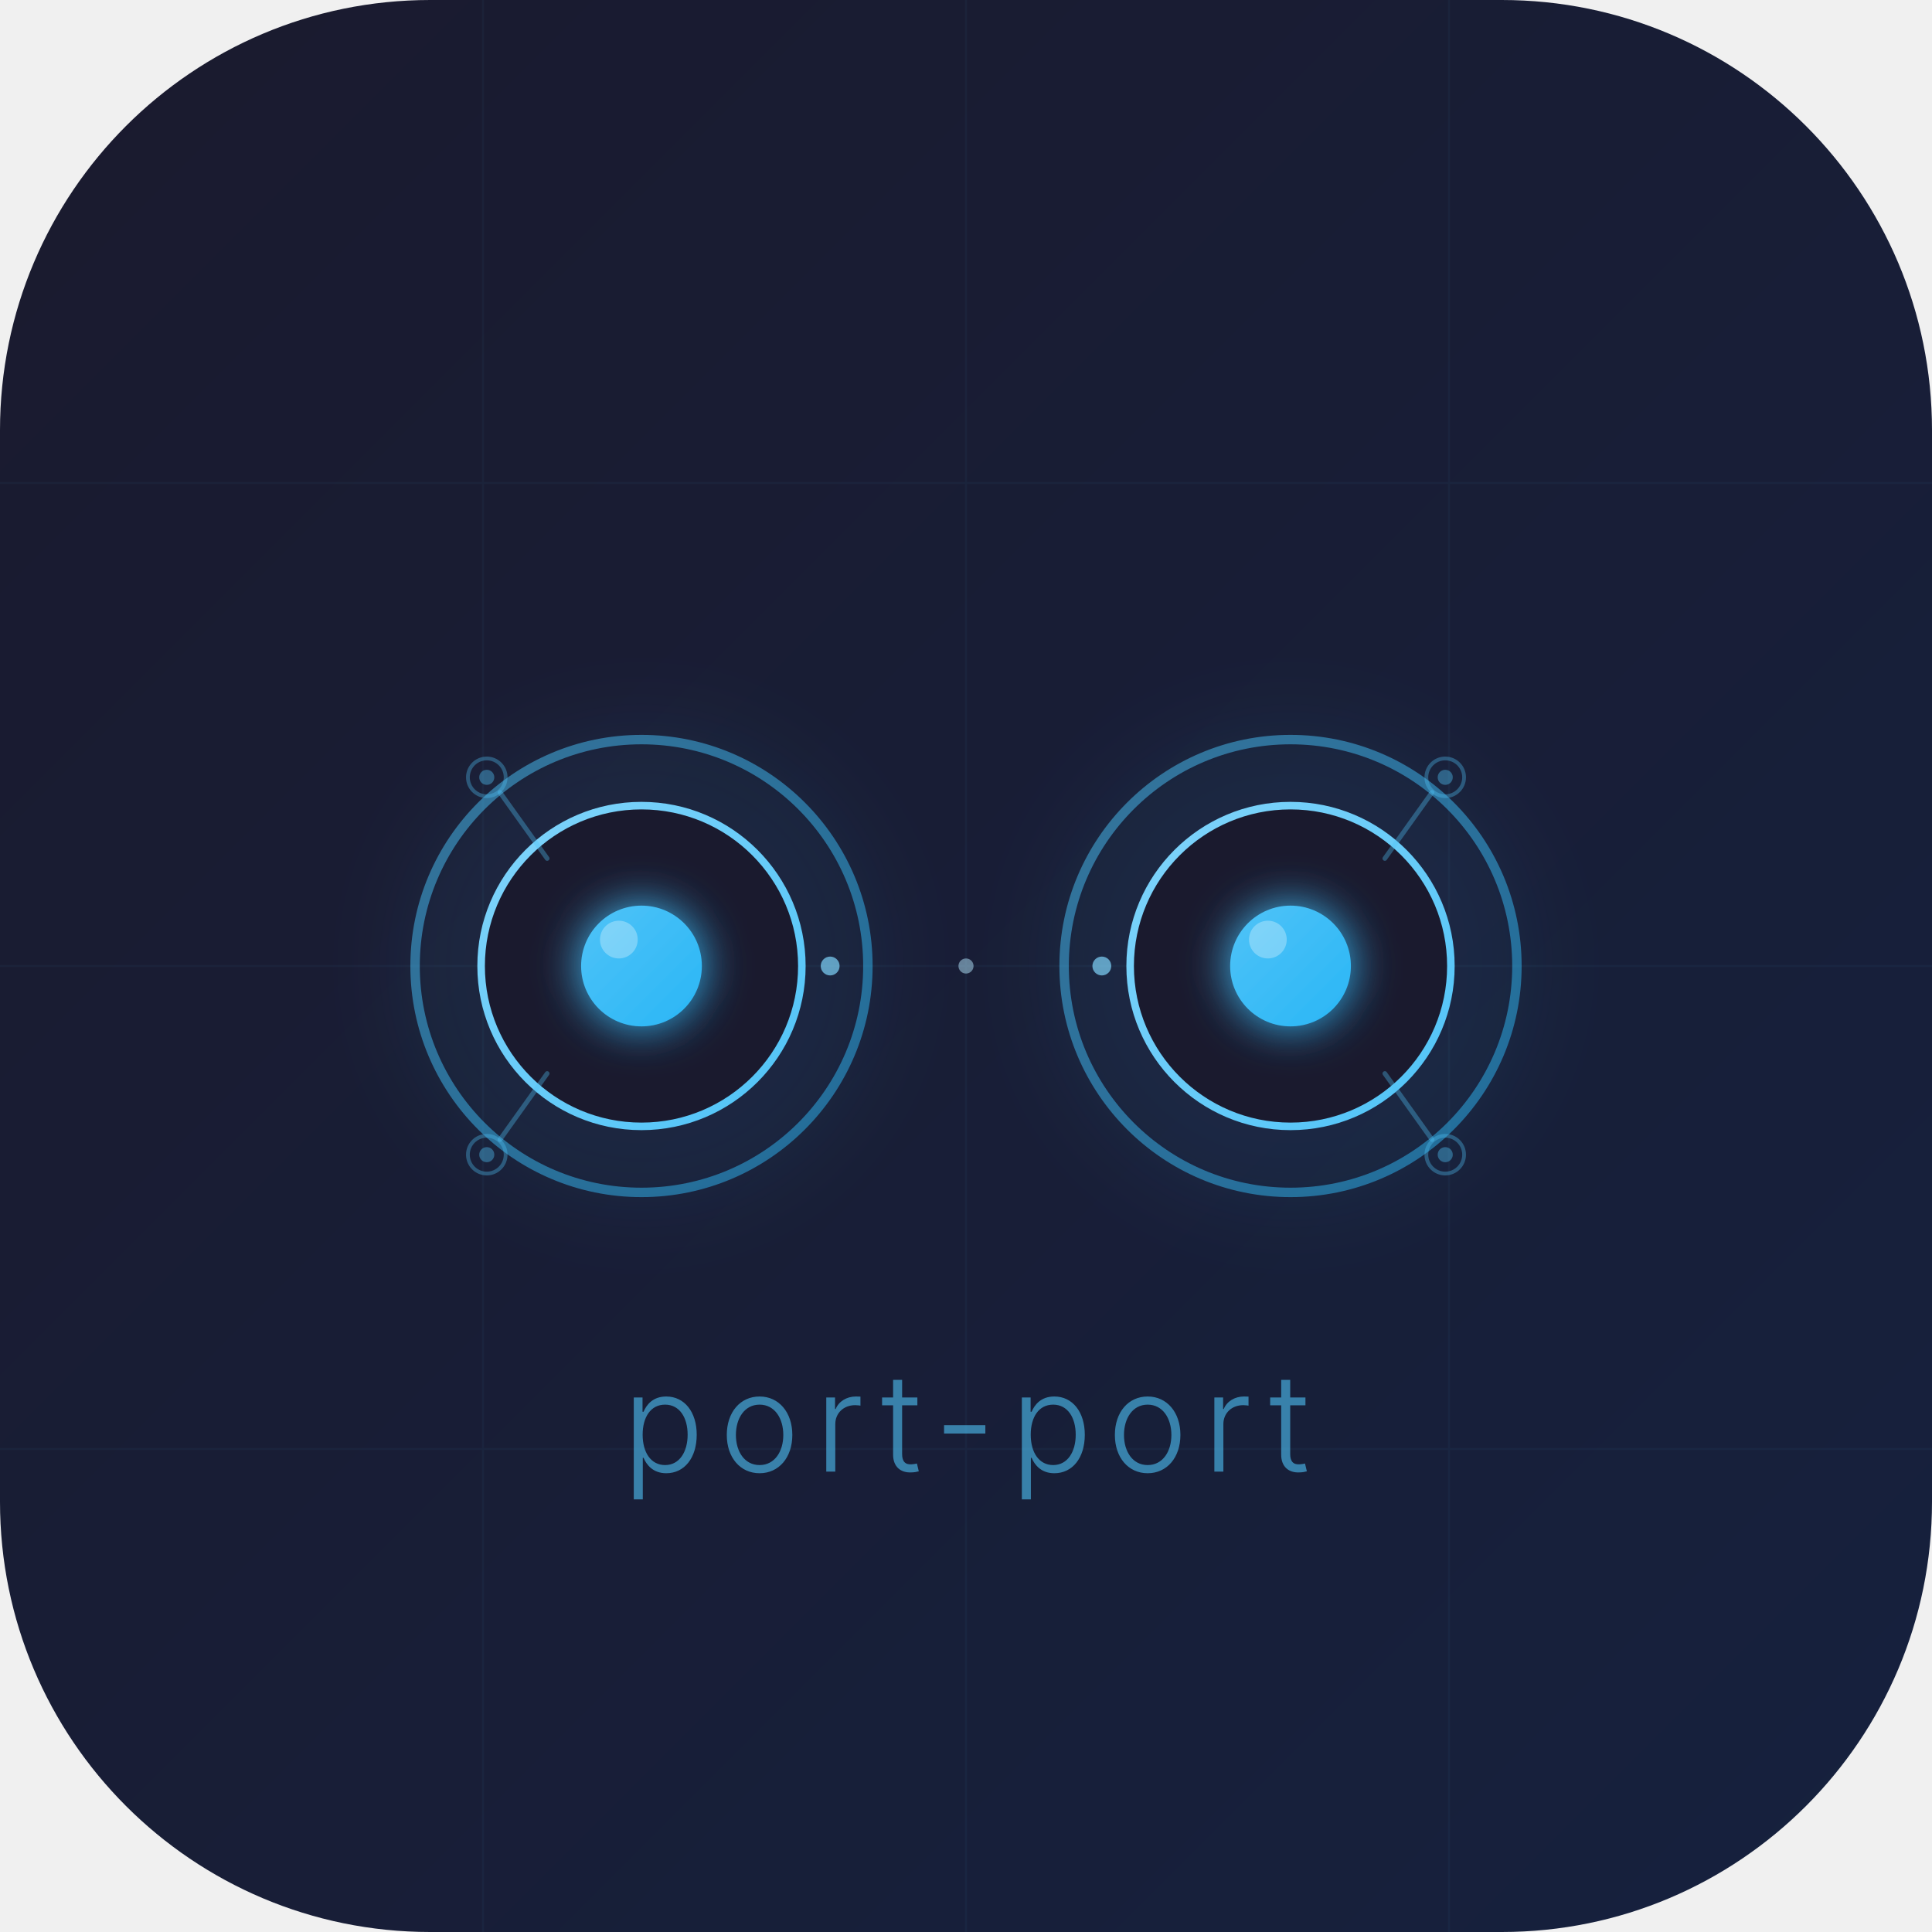
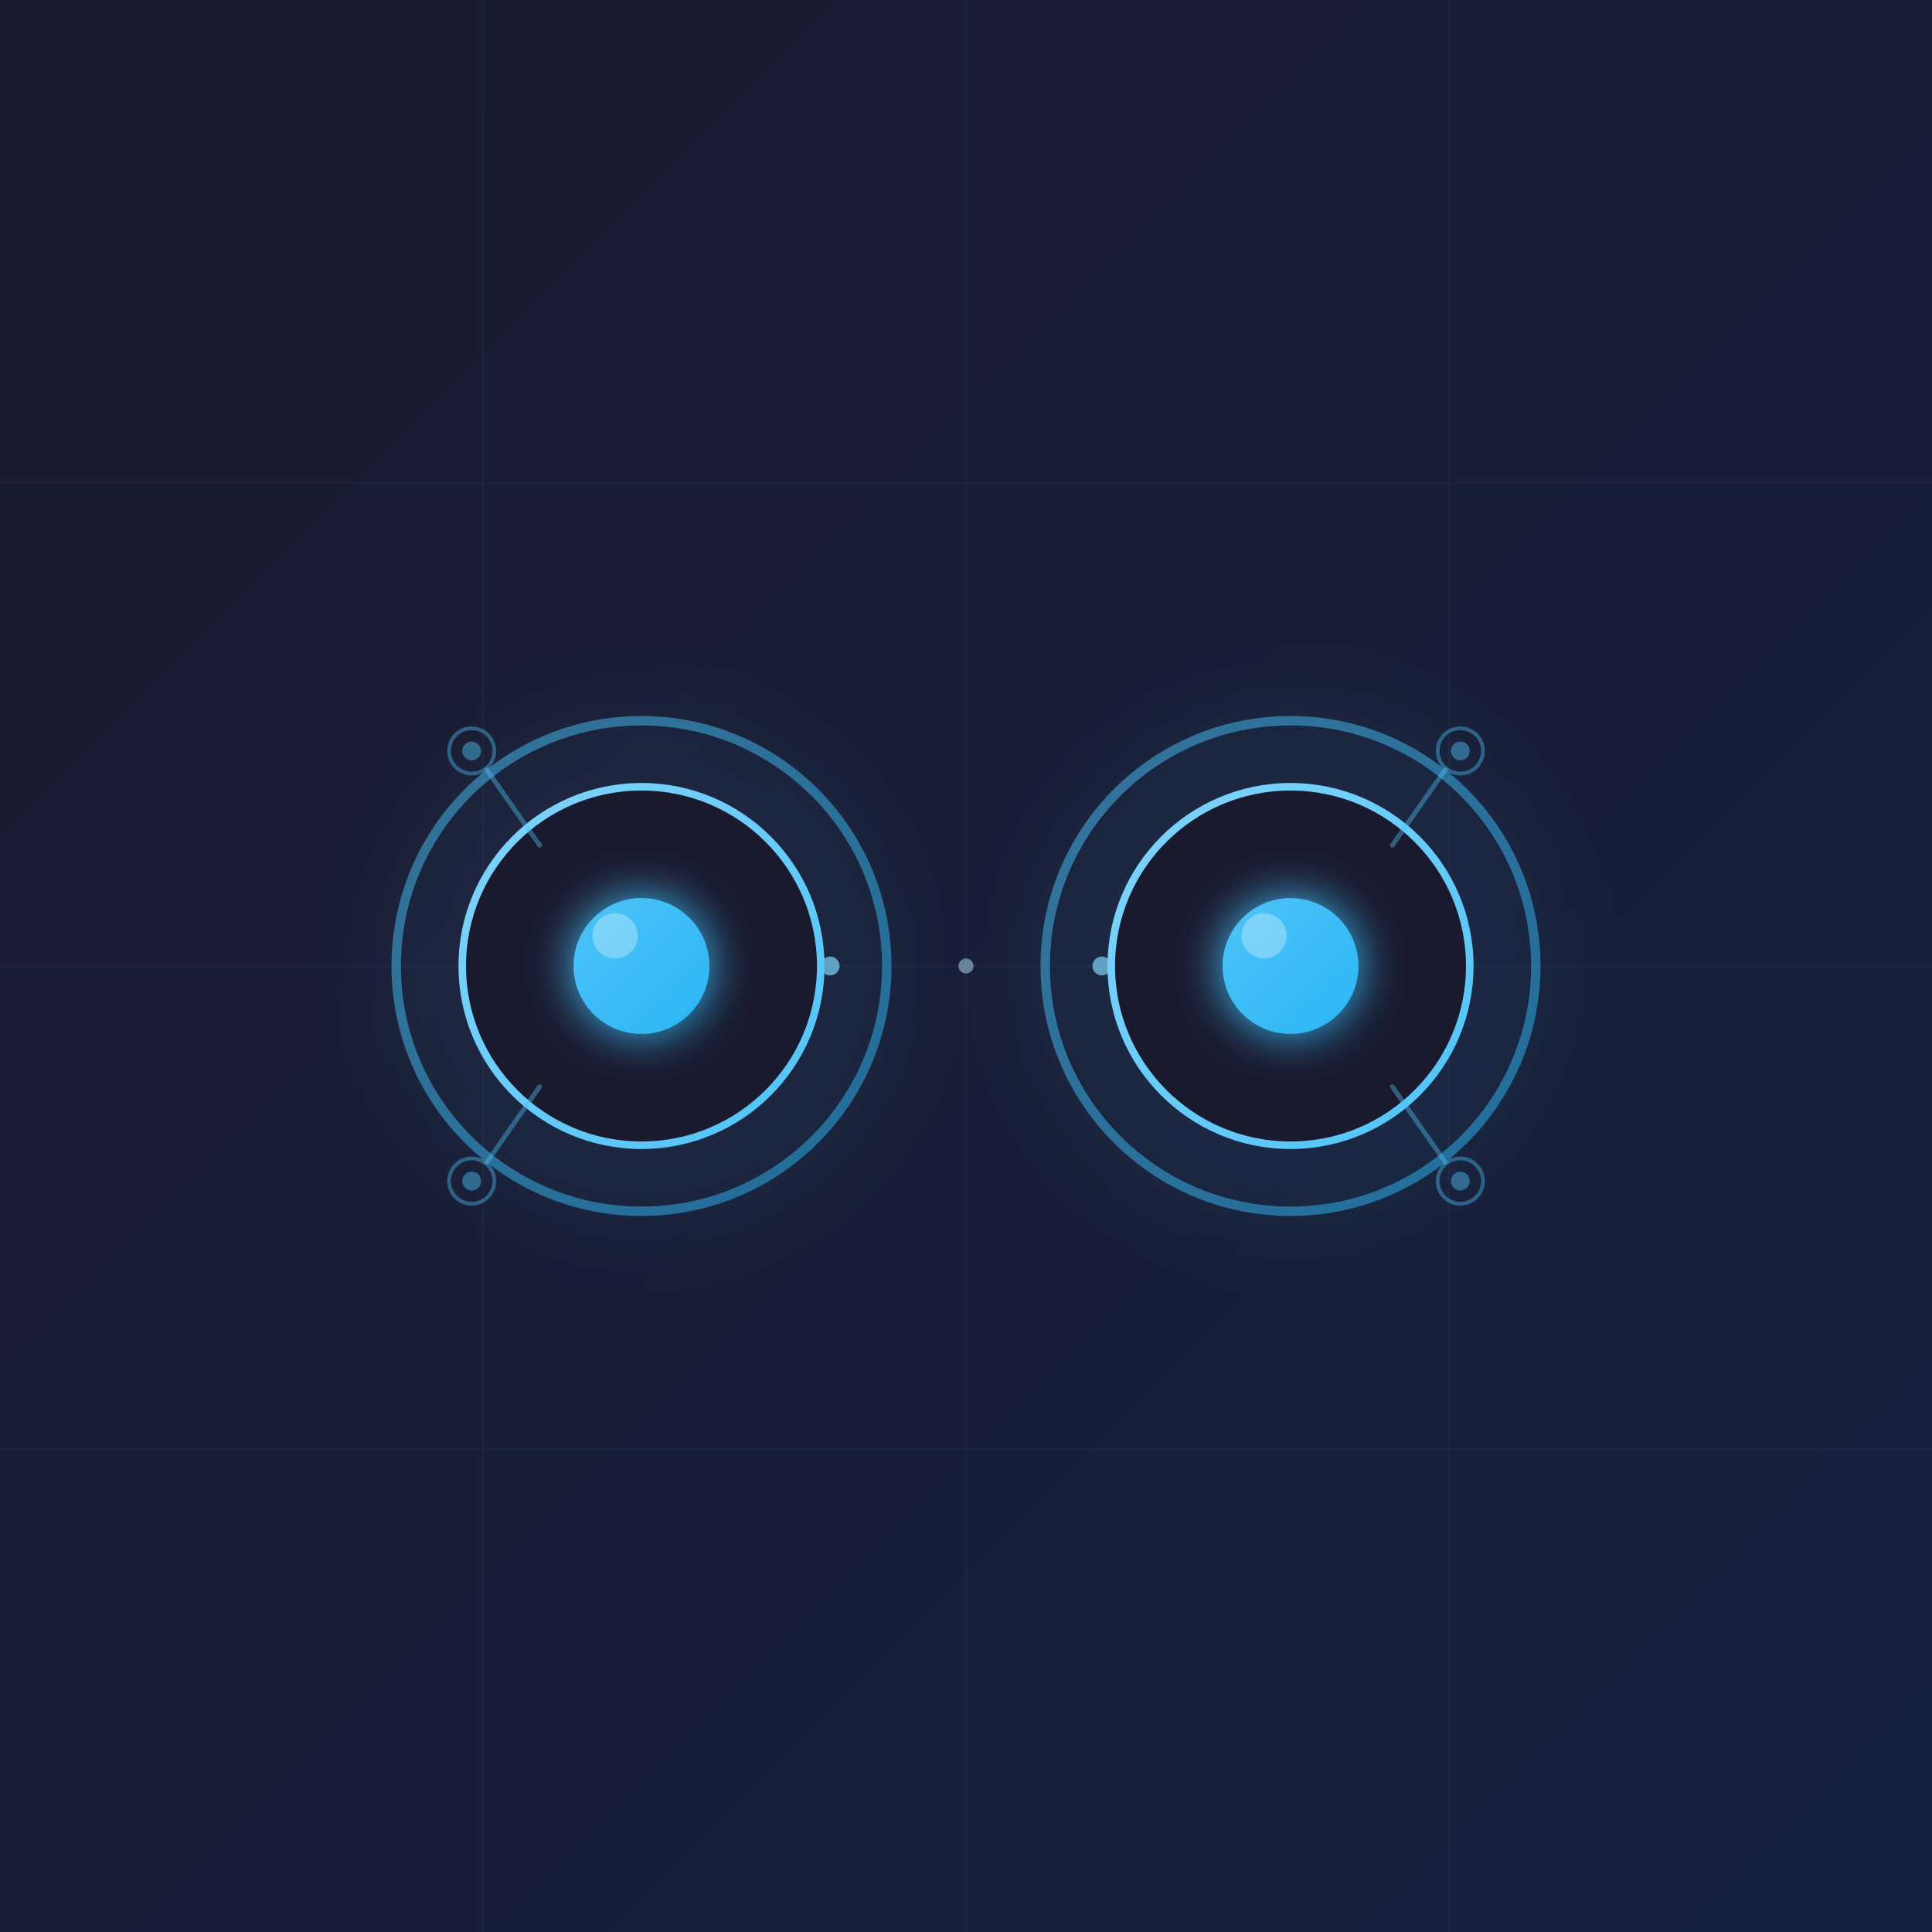
<svg xmlns="http://www.w3.org/2000/svg" viewBox="0 0 1024 1024">
  <defs>
    <linearGradient id="bg" x1="0" y1="0" x2="1" y2="1">
      <stop offset="0%" stop-color="#1a1a2e" />
      <stop offset="100%" stop-color="#16213e" />
    </linearGradient>
    <linearGradient id="glow" x1="0" y1="0" x2="1" y2="1">
      <stop offset="0%" stop-color="#4fc3f7" />
      <stop offset="100%" stop-color="#29b6f6" />
    </linearGradient>
    <linearGradient id="glow2" x1="0" y1="0" x2="1" y2="1">
      <stop offset="0%" stop-color="#81d4fa" />
      <stop offset="100%" stop-color="#4fc3f7" />
    </linearGradient>
    <filter id="nodeGlow" x="-50%" y="-50%" width="200%" height="200%">
      <feGaussianBlur in="SourceGraphic" stdDeviation="12" result="blur" />
      <feComposite in="SourceGraphic" in2="blur" operator="over" />
    </filter>
    <filter id="lineGlow" x="-50%" y="-50%" width="200%" height="200%">
      <feGaussianBlur in="SourceGraphic" stdDeviation="8" result="blur" />
      <feComposite in="SourceGraphic" in2="blur" operator="over" />
    </filter>
    <filter id="softGlow" x="-50%" y="-50%" width="200%" height="200%">
      <feGaussianBlur in="SourceGraphic" stdDeviation="20" />
    </filter>
  </defs>
-   <rect width="1024" height="1024" rx="228" fill="url(#bg)" />
+   <rect width="1024" height="1024" fill="url(#bg)" />
  <g opacity="0.04" stroke="#4fc3f7" stroke-width="1" fill="none">
    <line x1="0" y1="256" x2="1024" y2="256" />
    <line x1="0" y1="512" x2="1024" y2="512" />
    <line x1="0" y1="768" x2="1024" y2="768" />
    <line x1="256" y1="0" x2="256" y2="1024" />
    <line x1="512" y1="0" x2="512" y2="1024" />
    <line x1="768" y1="0" x2="768" y2="1024" />
  </g>
  <line x1="340" y1="512" x2="684" y2="512" stroke="#4fc3f7" stroke-width="8" opacity="0.3" filter="url(#softGlow)" />
  <line x1="340" y1="512" x2="684" y2="512" stroke="url(#glow)" stroke-width="6" stroke-linecap="round" filter="url(#lineGlow)" />
  <circle cx="440" cy="512" r="5" fill="#81d4fa" opacity="0.7" />
  <circle cx="512" cy="512" r="4" fill="#b3e5fc" opacity="0.5" />
  <circle cx="584" cy="512" r="5" fill="#81d4fa" opacity="0.7" />
-   <circle cx="340" cy="512" r="130" fill="#4fc3f7" opacity="0.06" filter="url(#softGlow)" />
-   <circle cx="340" cy="512" r="120" fill="none" stroke="url(#glow)" stroke-width="5" opacity="0.5" />
-   <circle cx="340" cy="512" r="85" fill="#1a1a2e" stroke="url(#glow2)" stroke-width="4" />
-   <circle cx="340" cy="512" r="32" fill="url(#glow)" filter="url(#nodeGlow)" />
-   <circle cx="328" cy="498" r="10" fill="white" opacity="0.3" />
-   <circle cx="684" cy="512" r="130" fill="#4fc3f7" opacity="0.06" filter="url(#softGlow)" />
-   <circle cx="684" cy="512" r="120" fill="none" stroke="url(#glow)" stroke-width="5" opacity="0.5" />
-   <circle cx="684" cy="512" r="85" fill="#1a1a2e" stroke="url(#glow2)" stroke-width="4" />
-   <circle cx="684" cy="512" r="32" fill="url(#glow)" filter="url(#nodeGlow)" />
-   <circle cx="672" cy="498" r="10" fill="white" opacity="0.3" />
-   <line x1="265" y1="420" x2="290" y2="455" stroke="#4fc3f7" stroke-width="2.5" opacity="0.35" stroke-linecap="round" />
-   <circle cx="258" cy="412" r="10" fill="none" stroke="#4fc3f7" stroke-width="2" opacity="0.35" />
-   <circle cx="258" cy="412" r="4" fill="#4fc3f7" opacity="0.4" />
-   <line x1="265" y1="604" x2="290" y2="569" stroke="#4fc3f7" stroke-width="2.5" opacity="0.35" stroke-linecap="round" />
-   <circle cx="258" cy="612" r="10" fill="none" stroke="#4fc3f7" stroke-width="2" opacity="0.35" />
-   <circle cx="258" cy="612" r="4" fill="#4fc3f7" opacity="0.4" />
-   <line x1="759" y1="420" x2="734" y2="455" stroke="#4fc3f7" stroke-width="2.5" opacity="0.35" stroke-linecap="round" />
-   <circle cx="766" cy="412" r="10" fill="none" stroke="#4fc3f7" stroke-width="2" opacity="0.35" />
-   <circle cx="766" cy="412" r="4" fill="#4fc3f7" opacity="0.4" />
-   <line x1="759" y1="604" x2="734" y2="569" stroke="#4fc3f7" stroke-width="2.5" opacity="0.35" stroke-linecap="round" />
-   <circle cx="766" cy="612" r="10" fill="none" stroke="#4fc3f7" stroke-width="2" opacity="0.35" />
-   <circle cx="766" cy="612" r="4" fill="#4fc3f7" opacity="0.4" />
-   <text x="512" y="780" text-anchor="middle" font-family="-apple-system, SF Pro Display, Helvetica Neue, sans-serif" font-size="72" font-weight="300" letter-spacing="8" fill="#4fc3f7" opacity="0.6">port-port</text>
+   <circle cx="340" cy="512" r="140" fill="#4fc3f7" opacity="0.06" filter="url(#softGlow)" />
+   <circle cx="340" cy="512" r="130" fill="none" stroke="url(#glow)" stroke-width="5" opacity="0.5" />
+   <circle cx="340" cy="512" r="95" fill="#1a1a2e" stroke="url(#glow2)" stroke-width="4" />
+   <circle cx="340" cy="512" r="36" fill="url(#glow)" filter="url(#nodeGlow)" />
+   <circle cx="326" cy="496" r="12" fill="white" opacity="0.3" />
+   <circle cx="684" cy="512" r="140" fill="#4fc3f7" opacity="0.06" filter="url(#softGlow)" />
+   <circle cx="684" cy="512" r="130" fill="none" stroke="url(#glow)" stroke-width="5" opacity="0.5" />
+   <circle cx="684" cy="512" r="95" fill="#1a1a2e" stroke="url(#glow2)" stroke-width="4" />
+   <circle cx="684" cy="512" r="36" fill="url(#glow)" filter="url(#nodeGlow)" />
+   <circle cx="670" cy="496" r="12" fill="white" opacity="0.3" />
+   <line x1="258" y1="408" x2="286" y2="448" stroke="#4fc3f7" stroke-width="2.5" opacity="0.4" stroke-linecap="round" />
+   <circle cx="250" cy="398" r="12" fill="none" stroke="#4fc3f7" stroke-width="2" opacity="0.4" />
+   <circle cx="250" cy="398" r="5" fill="#4fc3f7" opacity="0.45" />
+   <line x1="258" y1="616" x2="286" y2="576" stroke="#4fc3f7" stroke-width="2.5" opacity="0.4" stroke-linecap="round" />
+   <circle cx="250" cy="626" r="12" fill="none" stroke="#4fc3f7" stroke-width="2" opacity="0.4" />
+   <circle cx="250" cy="626" r="5" fill="#4fc3f7" opacity="0.45" />
+   <line x1="766" y1="408" x2="738" y2="448" stroke="#4fc3f7" stroke-width="2.5" opacity="0.4" stroke-linecap="round" />
+   <circle cx="774" cy="398" r="12" fill="none" stroke="#4fc3f7" stroke-width="2" opacity="0.4" />
+   <circle cx="774" cy="398" r="5" fill="#4fc3f7" opacity="0.45" />
+   <line x1="766" y1="616" x2="738" y2="576" stroke="#4fc3f7" stroke-width="2.5" opacity="0.4" stroke-linecap="round" />
+   <circle cx="774" cy="626" r="12" fill="none" stroke="#4fc3f7" stroke-width="2" opacity="0.4" />
+   <circle cx="774" cy="626" r="5" fill="#4fc3f7" opacity="0.45" />
</svg>
